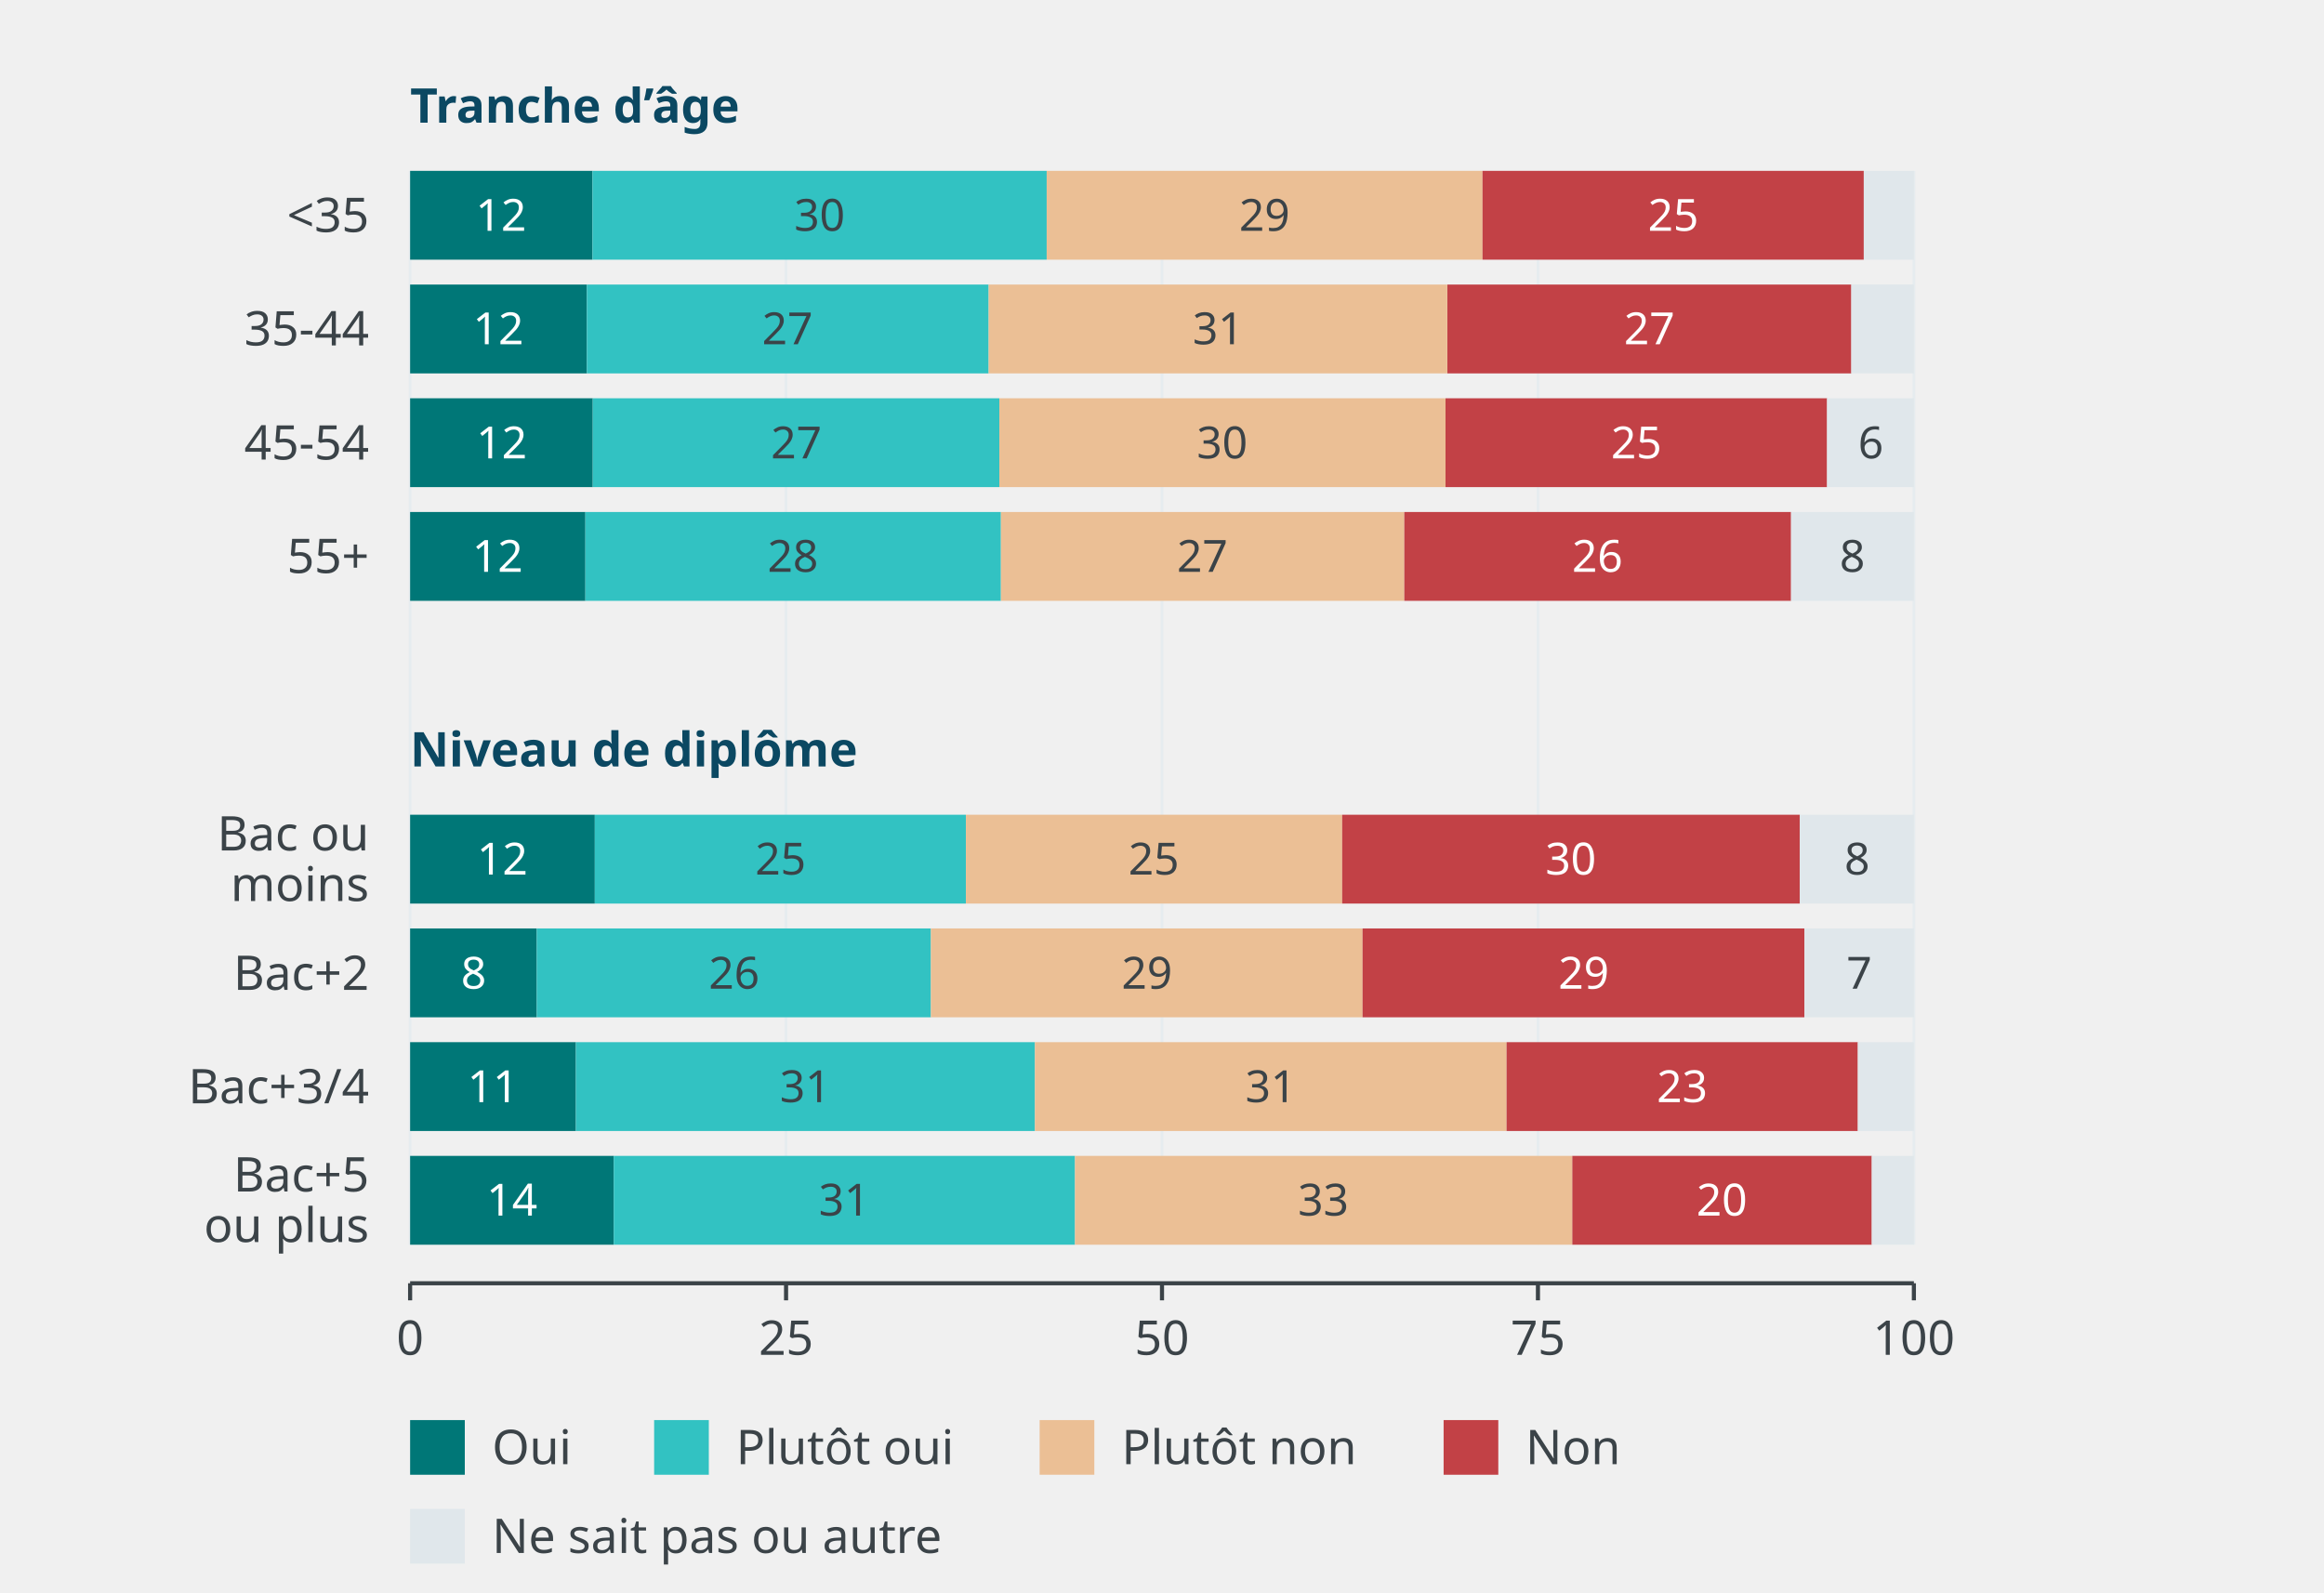
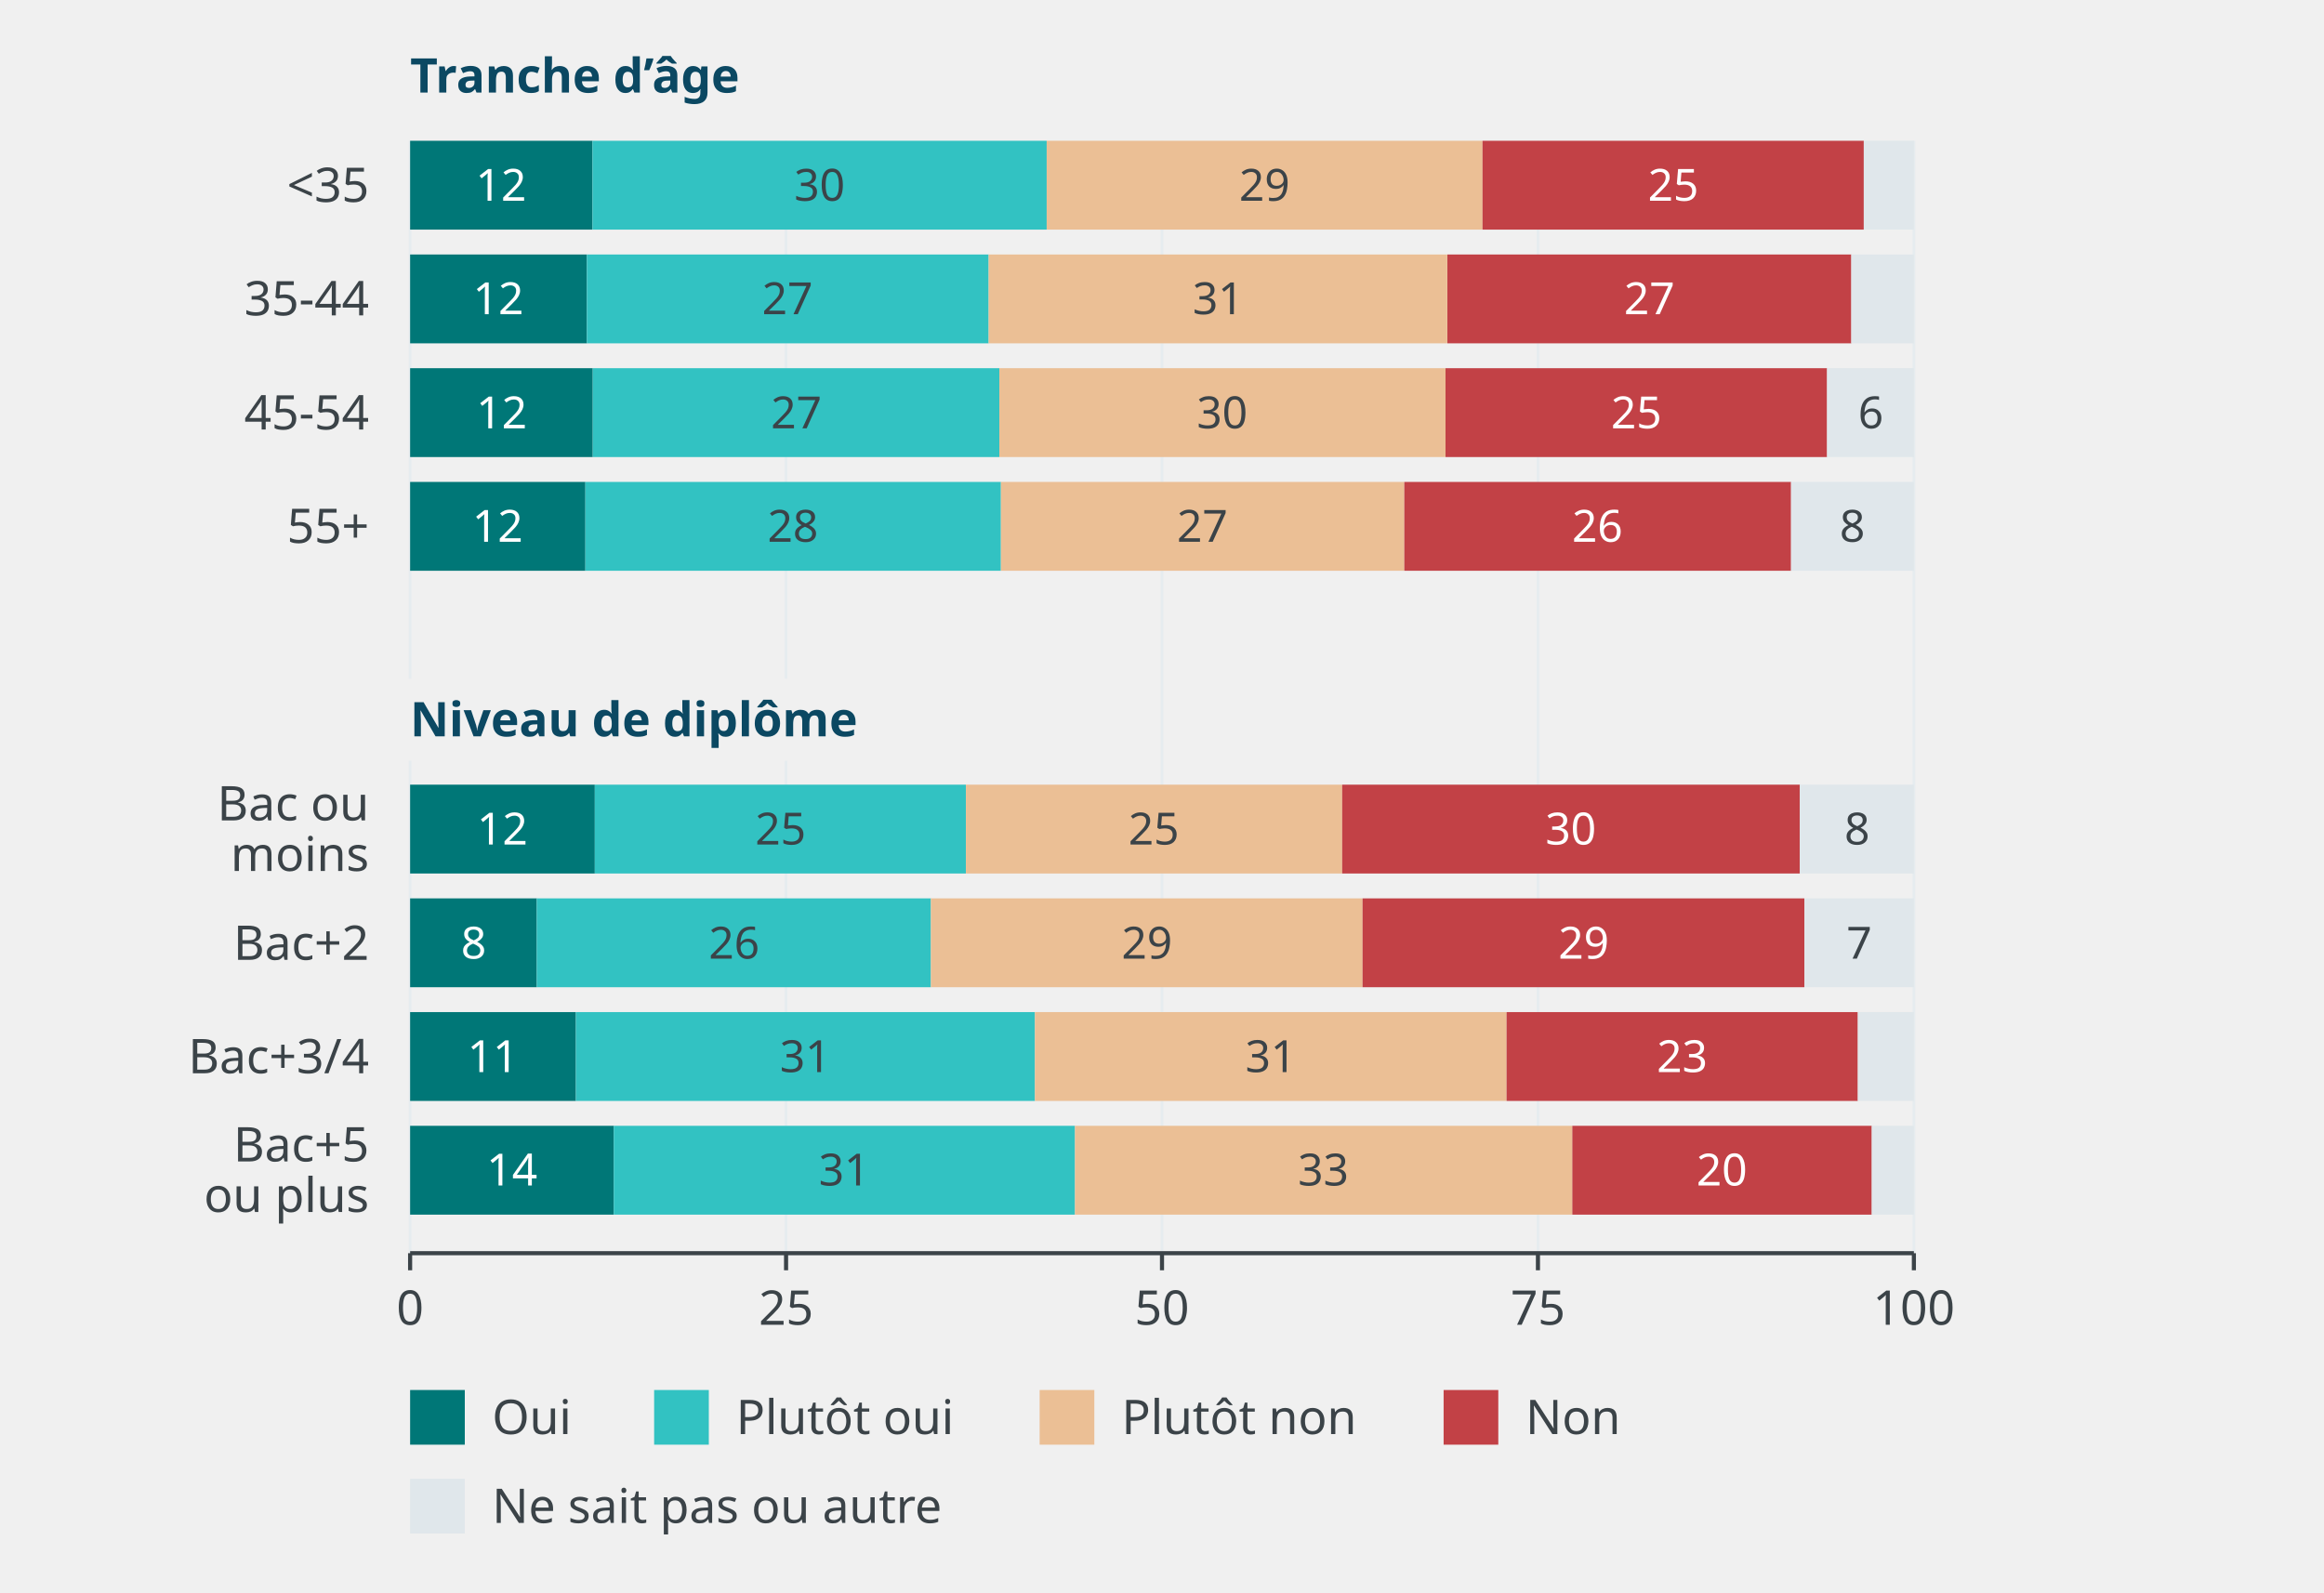
<svg xmlns="http://www.w3.org/2000/svg" width="340pt" height="233pt" viewBox="0 0 340 233" data-axe-x="60.0" data-fin-x="280.0">
-   <line x1="60" x2="60" y1="25.00" y2="182.14" stroke="#E6ECEF" stroke-width="0.4" />
-   <line x1="115" x2="115" y1="25.00" y2="182.14" stroke="#E6ECEF" stroke-width="0.4" />
-   <line x1="170" x2="170" y1="25.00" y2="182.14" stroke="#E6ECEF" stroke-width="0.4" />
-   <line x1="225" x2="225" y1="25.00" y2="182.14" stroke="#E6ECEF" stroke-width="0.4" />
-   <line x1="280" x2="280" y1="25.00" y2="182.14" stroke="#E6ECEF" stroke-width="0.4" />
-   <text x="60.0" y="15.5" dy="0.35em" text-anchor="start" font-family="Poppins-Bold, Poppins" font-weight="700" font-size="7" fill="#0B4862">Tranche d’âge</text>
-   <rect x="60.00" y="25.00" width="26.68" height="13" fill="#007777" />
-   <text x="73.3" y="31.5" dy="0.35em" text-anchor="middle" font-family="Poppins-Regular, Poppins" font-size="6.5" fill="#FFFFFF">12</text>
-   <rect x="86.68" y="25.00" width="66.45" height="13" fill="#32C2C2" />
-   <text x="119.9" y="31.5" dy="0.35em" text-anchor="middle" font-family="Poppins-Regular, Poppins" font-size="6.5" fill="#3B4348">30</text>
-   <rect x="153.13" y="25.00" width="63.76" height="13" fill="#EBBF95" />
-   <text x="185.0" y="31.5" dy="0.35em" text-anchor="middle" font-family="Poppins-Regular, Poppins" font-size="6.5" fill="#3B4348">29</text>
-   <rect x="216.89" y="25.00" width="55.78" height="13" fill="#C24146" />
-   <text x="244.8" y="31.5" dy="0.35em" text-anchor="middle" font-family="Poppins-Regular, Poppins" font-size="6.5" fill="#FFFFFF">25</text>
-   <rect x="272.67" y="25.00" width="7.33" height="13" fill="#E0E7EB" />
-   <text x="54.0" y="31.5" dy="0.35em" text-anchor="end" font-family="Poppins-Regular, Poppins" font-size="7" fill="#3B4348">&lt;35</text>
-   <rect x="60.00" y="41.64" width="25.86" height="13" fill="#007777" />
-   <text x="72.9" y="48.1" dy="0.35em" text-anchor="middle" font-family="Poppins-Regular, Poppins" font-size="6.5" fill="#FFFFFF">12</text>
-   <rect x="85.86" y="41.64" width="58.78" height="13" fill="#32C2C2" />
-   <text x="115.2" y="48.1" dy="0.35em" text-anchor="middle" font-family="Poppins-Regular, Poppins" font-size="6.5" fill="#3B4348">27</text>
-   <rect x="144.64" y="41.64" width="67.10" height="13" fill="#EBBF95" />
-   <text x="178.2" y="48.1" dy="0.35em" text-anchor="middle" font-family="Poppins-Regular, Poppins" font-size="6.5" fill="#3B4348">31</text>
-   <rect x="211.75" y="41.64" width="59.10" height="13" fill="#C24146" />
-   <text x="241.3" y="48.1" dy="0.35em" text-anchor="middle" font-family="Poppins-Regular, Poppins" font-size="6.5" fill="#FFFFFF">27</text>
-   <rect x="270.84" y="41.64" width="9.16" height="13" fill="#E0E7EB" />
-   <text x="54.0" y="48.1" dy="0.35em" text-anchor="end" font-family="Poppins-Regular, Poppins" font-size="7" fill="#3B4348">35-44</text>
-   <rect x="60.00" y="58.28" width="26.72" height="13" fill="#007777" />
-   <text x="73.4" y="64.8" dy="0.35em" text-anchor="middle" font-family="Poppins-Regular, Poppins" font-size="6.5" fill="#FFFFFF">12</text>
-   <rect x="86.72" y="58.28" width="59.48" height="13" fill="#32C2C2" />
-   <text x="116.5" y="64.8" dy="0.35em" text-anchor="middle" font-family="Poppins-Regular, Poppins" font-size="6.5" fill="#3B4348">27</text>
-   <rect x="146.20" y="58.28" width="65.28" height="13" fill="#EBBF95" />
-   <text x="178.8" y="64.8" dy="0.35em" text-anchor="middle" font-family="Poppins-Regular, Poppins" font-size="6.5" fill="#3B4348">30</text>
-   <rect x="211.48" y="58.28" width="55.82" height="13" fill="#C24146" />
-   <text x="239.4" y="64.8" dy="0.35em" text-anchor="middle" font-family="Poppins-Regular, Poppins" font-size="6.5" fill="#FFFFFF">25</text>
-   <rect x="267.30" y="58.28" width="12.70" height="13" fill="#E0E7EB" />
-   <text x="273.7" y="64.8" dy="0.35em" text-anchor="middle" font-family="Poppins-Regular, Poppins" font-size="6.5" fill="#3B4348">6</text>
-   <text x="54.0" y="64.8" dy="0.35em" text-anchor="end" font-family="Poppins-Regular, Poppins" font-size="7" fill="#3B4348">45-54</text>
-   <rect x="60.00" y="74.92" width="25.64" height="13" fill="#007777" />
-   <text x="72.8" y="81.4" dy="0.35em" text-anchor="middle" font-family="Poppins-Regular, Poppins" font-size="6.5" fill="#FFFFFF">12</text>
-   <rect x="85.64" y="74.92" width="60.79" height="13" fill="#32C2C2" />
-   <text x="116.0" y="81.4" dy="0.35em" text-anchor="middle" font-family="Poppins-Regular, Poppins" font-size="6.5" fill="#3B4348">28</text>
-   <rect x="146.44" y="74.92" width="59.01" height="13" fill="#EBBF95" />
-   <text x="175.9" y="81.4" dy="0.35em" text-anchor="middle" font-family="Poppins-Regular, Poppins" font-size="6.5" fill="#3B4348">27</text>
-   <rect x="205.45" y="74.92" width="56.58" height="13" fill="#C24146" />
-   <text x="233.7" y="81.4" dy="0.35em" text-anchor="middle" font-family="Poppins-Regular, Poppins" font-size="6.5" fill="#FFFFFF">26</text>
-   <rect x="262.03" y="74.92" width="17.97" height="13" fill="#E0E7EB" />
-   <text x="271.0" y="81.4" dy="0.35em" text-anchor="middle" font-family="Poppins-Regular, Poppins" font-size="6.5" fill="#3B4348">8</text>
-   <text x="54.0" y="81.4" dy="0.35em" text-anchor="end" font-family="Poppins-Regular, Poppins" font-size="7" fill="#3B4348">55+</text>
-   <text x="60.0" y="109.7" dy="0.35em" text-anchor="start" font-family="Poppins-Bold, Poppins" font-weight="700" font-size="7" fill="#0B4862">Niveau de diplôme</text>
-   <rect x="60.00" y="119.22" width="27.02" height="13" fill="#007777" />
-   <text x="73.5" y="125.7" dy="0.35em" text-anchor="middle" font-family="Poppins-Regular, Poppins" font-size="6.5" fill="#FFFFFF">12</text>
-   <rect x="87.02" y="119.22" width="54.29" height="13" fill="#32C2C2" />
-   <text x="114.2" y="125.7" dy="0.35em" text-anchor="middle" font-family="Poppins-Regular, Poppins" font-size="6.5" fill="#3B4348">25</text>
-   <rect x="141.31" y="119.22" width="55.05" height="13" fill="#EBBF95" />
-   <text x="168.8" y="125.7" dy="0.35em" text-anchor="middle" font-family="Poppins-Regular, Poppins" font-size="6.5" fill="#3B4348">25</text>
-   <rect x="196.36" y="119.22" width="66.95" height="13" fill="#C24146" />
-   <text x="229.8" y="125.7" dy="0.35em" text-anchor="middle" font-family="Poppins-Regular, Poppins" font-size="6.5" fill="#FFFFFF">30</text>
-   <rect x="263.31" y="119.22" width="16.69" height="13" fill="#E0E7EB" />
-   <text x="271.7" y="125.7" dy="0.35em" text-anchor="middle" font-family="Poppins-Regular, Poppins" font-size="6.5" fill="#3B4348">8</text>
-   <text x="54.0" y="122.0" dy="0.35em" text-anchor="end" font-family="Poppins-Regular, Poppins" font-size="7" fill="#3B4348">Bac ou</text>
-   <text x="54.0" y="129.4" dy="0.35em" text-anchor="end" font-family="Poppins-Regular, Poppins" font-size="7" fill="#3B4348">moins</text>
-   <rect x="60.00" y="135.86" width="18.53" height="13" fill="#007777" />
-   <text x="69.3" y="142.4" dy="0.35em" text-anchor="middle" font-family="Poppins-Regular, Poppins" font-size="6.5" fill="#FFFFFF">8</text>
-   <rect x="78.53" y="135.86" width="57.66" height="13" fill="#32C2C2" />
-   <text x="107.4" y="142.4" dy="0.35em" text-anchor="middle" font-family="Poppins-Regular, Poppins" font-size="6.5" fill="#3B4348">26</text>
-   <rect x="136.19" y="135.86" width="63.15" height="13" fill="#EBBF95" />
-   <text x="167.8" y="142.4" dy="0.35em" text-anchor="middle" font-family="Poppins-Regular, Poppins" font-size="6.5" fill="#3B4348">29</text>
-   <rect x="199.34" y="135.86" width="64.64" height="13" fill="#C24146" />
-   <text x="231.7" y="142.4" dy="0.35em" text-anchor="middle" font-family="Poppins-Regular, Poppins" font-size="6.5" fill="#FFFFFF">29</text>
-   <rect x="263.98" y="135.86" width="16.02" height="13" fill="#E0E7EB" />
-   <text x="272.0" y="142.4" dy="0.35em" text-anchor="middle" font-family="Poppins-Regular, Poppins" font-size="6.5" fill="#3B4348">7</text>
-   <text x="54.0" y="142.4" dy="0.35em" text-anchor="end" font-family="Poppins-Regular, Poppins" font-size="7" fill="#3B4348">Bac+2</text>
-   <rect x="60.00" y="152.50" width="24.25" height="13" fill="#007777" />
-   <text x="72.1" y="159.0" dy="0.35em" text-anchor="middle" font-family="Poppins-Regular, Poppins" font-size="6.5" fill="#FFFFFF">11</text>
-   <rect x="84.25" y="152.50" width="67.16" height="13" fill="#32C2C2" />
-   <text x="117.8" y="159.0" dy="0.35em" text-anchor="middle" font-family="Poppins-Regular, Poppins" font-size="6.5" fill="#3B4348">31</text>
-   <rect x="151.41" y="152.50" width="69.00" height="13" fill="#EBBF95" />
-   <text x="185.9" y="159.0" dy="0.35em" text-anchor="middle" font-family="Poppins-Regular, Poppins" font-size="6.5" fill="#3B4348">31</text>
-   <rect x="220.41" y="152.50" width="51.39" height="13" fill="#C24146" />
-   <text x="246.1" y="159.0" dy="0.35em" text-anchor="middle" font-family="Poppins-Regular, Poppins" font-size="6.5" fill="#FFFFFF">23</text>
-   <rect x="271.80" y="152.50" width="8.20" height="13" fill="#E0E7EB" />
-   <text x="54.0" y="159.0" dy="0.35em" text-anchor="end" font-family="Poppins-Regular, Poppins" font-size="7" fill="#3B4348">Bac+3/4</text>
-   <rect x="60.00" y="169.14" width="29.79" height="13" fill="#007777" />
-   <text x="74.9" y="175.6" dy="0.35em" text-anchor="middle" font-family="Poppins-Regular, Poppins" font-size="6.5" fill="#FFFFFF">14</text>
-   <rect x="89.79" y="169.14" width="67.48" height="13" fill="#32C2C2" />
-   <text x="123.5" y="175.6" dy="0.35em" text-anchor="middle" font-family="Poppins-Regular, Poppins" font-size="6.5" fill="#3B4348">31</text>
-   <rect x="157.27" y="169.14" width="72.77" height="13" fill="#EBBF95" />
-   <text x="193.6" y="175.6" dy="0.35em" text-anchor="middle" font-family="Poppins-Regular, Poppins" font-size="6.5" fill="#3B4348">33</text>
-   <rect x="230.03" y="169.14" width="43.81" height="13" fill="#C24146" />
-   <text x="251.9" y="175.6" dy="0.35em" text-anchor="middle" font-family="Poppins-Regular, Poppins" font-size="6.5" fill="#FFFFFF">20</text>
-   <rect x="273.84" y="169.14" width="6.16" height="13" fill="#E0E7EB" />
-   <text x="54.0" y="171.9" dy="0.35em" text-anchor="end" font-family="Poppins-Regular, Poppins" font-size="7" fill="#3B4348">Bac+5</text>
-   <text x="54.0" y="179.3" dy="0.35em" text-anchor="end" font-family="Poppins-Regular, Poppins" font-size="7" fill="#3B4348">ou plus</text>
-   <line x1="60" x2="280" y1="187.78" y2="187.78" stroke="#3B4348" stroke-width="0.6" />
-   <line x1="60" x2="60" y1="187.78" y2="190.28" stroke="#3B4348" stroke-width="0.6" />
-   <text x="60.0" y="195.8" dy="0.35em" text-anchor="middle" font-family="Poppins-Regular, Poppins" font-size="7" fill="#3B4348">0</text>
-   <line x1="115" x2="115" y1="187.78" y2="190.28" stroke="#3B4348" stroke-width="0.6" />
-   <text x="115.0" y="195.8" dy="0.35em" text-anchor="middle" font-family="Poppins-Regular, Poppins" font-size="7" fill="#3B4348">25</text>
-   <line x1="170" x2="170" y1="187.78" y2="190.28" stroke="#3B4348" stroke-width="0.6" />
-   <text x="170.0" y="195.8" dy="0.35em" text-anchor="middle" font-family="Poppins-Regular, Poppins" font-size="7" fill="#3B4348">50</text>
-   <line x1="225" x2="225" y1="187.78" y2="190.28" stroke="#3B4348" stroke-width="0.6" />
-   <text x="225.0" y="195.8" dy="0.35em" text-anchor="middle" font-family="Poppins-Regular, Poppins" font-size="7" fill="#3B4348">75</text>
-   <line x1="280" x2="280" y1="187.78" y2="190.28" stroke="#3B4348" stroke-width="0.6" />
-   <text x="280.0" y="195.8" dy="0.35em" text-anchor="middle" font-family="Poppins-Regular, Poppins" font-size="7" fill="#3B4348">100</text>
-   <rect x="60.0" y="207.8" width="8" height="8" fill="#007777" />
-   <text x="72.0" y="211.8" dy="0.35em" text-anchor="start" font-family="Poppins-Regular, Poppins" font-size="7" fill="#3B4348">Oui</text>
-   <rect x="95.7" y="207.8" width="8" height="8" fill="#32C2C2" />
-   <text x="107.7" y="211.8" dy="0.35em" text-anchor="start" font-family="Poppins-Regular, Poppins" font-size="7" fill="#3B4348">Plutôt oui</text>
-   <rect x="152.1" y="207.8" width="8" height="8" fill="#EBBF95" />
-   <text x="164.1" y="211.8" dy="0.35em" text-anchor="start" font-family="Poppins-Regular, Poppins" font-size="7" fill="#3B4348">Plutôt non</text>
-   <rect x="211.2" y="207.8" width="8" height="8" fill="#C24146" />
-   <text x="223.2" y="211.8" dy="0.35em" text-anchor="start" font-family="Poppins-Regular, Poppins" font-size="7" fill="#3B4348">Non</text>
-   <rect x="60.0" y="220.8" width="8" height="8" fill="#E0E7EB" />
-   <text x="72.0" y="224.8" dy="0.35em" text-anchor="start" font-family="Poppins-Regular, Poppins" font-size="7" fill="#3B4348">Ne sait pas ou autre</text>
+   <g transform="translate(0,-4.4)">
+     <line x1="60" x2="60" y1="25.00" y2="103.72" stroke="#E6ECEF" stroke-width="0.4" />
+     <line x1="60" x2="60" y1="115.72" y2="187.78" stroke="#E6ECEF" stroke-width="0.4" />
+     <line x1="115" x2="115" y1="25.00" y2="103.72" stroke="#E6ECEF" stroke-width="0.4" />
+     <line x1="115" x2="115" y1="115.72" y2="187.78" stroke="#E6ECEF" stroke-width="0.4" />
+     <line x1="170" x2="170" y1="25.00" y2="187.78" stroke="#E6ECEF" stroke-width="0.4" />
+     <line x1="225" x2="225" y1="25.00" y2="187.78" stroke="#E6ECEF" stroke-width="0.4" />
+     <line x1="280" x2="280" y1="25.00" y2="187.78" stroke="#E6ECEF" stroke-width="0.4" />
+     <text x="60.0" y="15.5" dy="0.35em" text-anchor="start" font-family="Poppins-Bold, Poppins" font-weight="700" font-size="7" fill="#0B4862">Tranche d’âge</text>
+     <rect x="60.00" y="25.00" width="26.68" height="13" fill="#007777" />
+     <text x="73.3" y="31.5" dy="0.35em" text-anchor="middle" font-family="Poppins-Regular, Poppins" font-size="6.5" fill="#FFFFFF">12</text>
+     <rect x="86.68" y="25.00" width="66.45" height="13" fill="#32C2C2" />
+     <text x="119.9" y="31.5" dy="0.35em" text-anchor="middle" font-family="Poppins-Regular, Poppins" font-size="6.5" fill="#3B4348">30</text>
+     <rect x="153.13" y="25.00" width="63.76" height="13" fill="#EBBF95" />
+     <text x="185.0" y="31.5" dy="0.35em" text-anchor="middle" font-family="Poppins-Regular, Poppins" font-size="6.5" fill="#3B4348">29</text>
+     <rect x="216.89" y="25.00" width="55.78" height="13" fill="#C24146" />
+     <text x="244.8" y="31.5" dy="0.35em" text-anchor="middle" font-family="Poppins-Regular, Poppins" font-size="6.5" fill="#FFFFFF">25</text>
+     <rect x="272.67" y="25.00" width="7.33" height="13" fill="#E0E7EB" />
+     <text x="54.0" y="31.5" dy="0.35em" text-anchor="end" font-family="Poppins-Regular, Poppins" font-size="7" fill="#3B4348">&lt;35</text>
+     <rect x="60.00" y="41.64" width="25.86" height="13" fill="#007777" />
+     <text x="72.9" y="48.1" dy="0.35em" text-anchor="middle" font-family="Poppins-Regular, Poppins" font-size="6.5" fill="#FFFFFF">12</text>
+     <rect x="85.86" y="41.64" width="58.78" height="13" fill="#32C2C2" />
+     <text x="115.2" y="48.1" dy="0.35em" text-anchor="middle" font-family="Poppins-Regular, Poppins" font-size="6.5" fill="#3B4348">27</text>
+     <rect x="144.64" y="41.64" width="67.10" height="13" fill="#EBBF95" />
+     <text x="178.2" y="48.1" dy="0.35em" text-anchor="middle" font-family="Poppins-Regular, Poppins" font-size="6.5" fill="#3B4348">31</text>
+     <rect x="211.75" y="41.64" width="59.10" height="13" fill="#C24146" />
+     <text x="241.3" y="48.1" dy="0.35em" text-anchor="middle" font-family="Poppins-Regular, Poppins" font-size="6.5" fill="#FFFFFF">27</text>
+     <rect x="270.84" y="41.64" width="9.16" height="13" fill="#E0E7EB" />
+     <text x="54.0" y="48.1" dy="0.35em" text-anchor="end" font-family="Poppins-Regular, Poppins" font-size="7" fill="#3B4348">35-44</text>
+     <rect x="60.00" y="58.28" width="26.72" height="13" fill="#007777" />
+     <text x="73.4" y="64.8" dy="0.35em" text-anchor="middle" font-family="Poppins-Regular, Poppins" font-size="6.5" fill="#FFFFFF">12</text>
+     <rect x="86.72" y="58.28" width="59.48" height="13" fill="#32C2C2" />
+     <text x="116.5" y="64.8" dy="0.35em" text-anchor="middle" font-family="Poppins-Regular, Poppins" font-size="6.5" fill="#3B4348">27</text>
+     <rect x="146.20" y="58.28" width="65.28" height="13" fill="#EBBF95" />
+     <text x="178.8" y="64.8" dy="0.35em" text-anchor="middle" font-family="Poppins-Regular, Poppins" font-size="6.5" fill="#3B4348">30</text>
+     <rect x="211.48" y="58.28" width="55.82" height="13" fill="#C24146" />
+     <text x="239.4" y="64.8" dy="0.35em" text-anchor="middle" font-family="Poppins-Regular, Poppins" font-size="6.5" fill="#FFFFFF">25</text>
+     <rect x="267.30" y="58.28" width="12.70" height="13" fill="#E0E7EB" />
+     <text x="273.7" y="64.8" dy="0.35em" text-anchor="middle" font-family="Poppins-Regular, Poppins" font-size="6.5" fill="#3B4348">6</text>
+     <text x="54.0" y="64.8" dy="0.35em" text-anchor="end" font-family="Poppins-Regular, Poppins" font-size="7" fill="#3B4348">45-54</text>
+     <rect x="60.00" y="74.92" width="25.64" height="13" fill="#007777" />
+     <text x="72.8" y="81.4" dy="0.35em" text-anchor="middle" font-family="Poppins-Regular, Poppins" font-size="6.5" fill="#FFFFFF">12</text>
+     <rect x="85.64" y="74.92" width="60.79" height="13" fill="#32C2C2" />
+     <text x="116.0" y="81.4" dy="0.35em" text-anchor="middle" font-family="Poppins-Regular, Poppins" font-size="6.5" fill="#3B4348">28</text>
+     <rect x="146.44" y="74.92" width="59.01" height="13" fill="#EBBF95" />
+     <text x="175.9" y="81.4" dy="0.35em" text-anchor="middle" font-family="Poppins-Regular, Poppins" font-size="6.5" fill="#3B4348">27</text>
+     <rect x="205.45" y="74.92" width="56.58" height="13" fill="#C24146" />
+     <text x="233.7" y="81.4" dy="0.35em" text-anchor="middle" font-family="Poppins-Regular, Poppins" font-size="6.5" fill="#FFFFFF">26</text>
+     <rect x="262.03" y="74.92" width="17.97" height="13" fill="#E0E7EB" />
+     <text x="271.0" y="81.4" dy="0.35em" text-anchor="middle" font-family="Poppins-Regular, Poppins" font-size="6.5" fill="#3B4348">8</text>
+     <text x="54.0" y="81.4" dy="0.35em" text-anchor="end" font-family="Poppins-Regular, Poppins" font-size="7" fill="#3B4348">55+</text>
+     <text x="60.0" y="109.7" dy="0.35em" text-anchor="start" font-family="Poppins-Bold, Poppins" font-weight="700" font-size="7" fill="#0B4862">Niveau de diplôme</text>
+     <rect x="60.00" y="119.22" width="27.02" height="13" fill="#007777" />
+     <text x="73.5" y="125.7" dy="0.35em" text-anchor="middle" font-family="Poppins-Regular, Poppins" font-size="6.5" fill="#FFFFFF">12</text>
+     <rect x="87.02" y="119.22" width="54.29" height="13" fill="#32C2C2" />
+     <text x="114.2" y="125.7" dy="0.35em" text-anchor="middle" font-family="Poppins-Regular, Poppins" font-size="6.5" fill="#3B4348">25</text>
+     <rect x="141.31" y="119.22" width="55.05" height="13" fill="#EBBF95" />
+     <text x="168.8" y="125.7" dy="0.35em" text-anchor="middle" font-family="Poppins-Regular, Poppins" font-size="6.5" fill="#3B4348">25</text>
+     <rect x="196.36" y="119.22" width="66.95" height="13" fill="#C24146" />
+     <text x="229.8" y="125.7" dy="0.35em" text-anchor="middle" font-family="Poppins-Regular, Poppins" font-size="6.5" fill="#FFFFFF">30</text>
+     <rect x="263.31" y="119.22" width="16.69" height="13" fill="#E0E7EB" />
+     <text x="271.7" y="125.7" dy="0.35em" text-anchor="middle" font-family="Poppins-Regular, Poppins" font-size="6.5" fill="#3B4348">8</text>
+     <text x="54.0" y="122.0" dy="0.35em" text-anchor="end" font-family="Poppins-Regular, Poppins" font-size="7" fill="#3B4348">Bac ou</text>
+     <text x="54.0" y="129.4" dy="0.35em" text-anchor="end" font-family="Poppins-Regular, Poppins" font-size="7" fill="#3B4348">moins</text>
+     <rect x="60.00" y="135.86" width="18.53" height="13" fill="#007777" />
+     <text x="69.3" y="142.4" dy="0.35em" text-anchor="middle" font-family="Poppins-Regular, Poppins" font-size="6.5" fill="#FFFFFF">8</text>
+     <rect x="78.53" y="135.86" width="57.66" height="13" fill="#32C2C2" />
+     <text x="107.4" y="142.4" dy="0.35em" text-anchor="middle" font-family="Poppins-Regular, Poppins" font-size="6.5" fill="#3B4348">26</text>
+     <rect x="136.19" y="135.86" width="63.15" height="13" fill="#EBBF95" />
+     <text x="167.8" y="142.4" dy="0.35em" text-anchor="middle" font-family="Poppins-Regular, Poppins" font-size="6.5" fill="#3B4348">29</text>
+     <rect x="199.34" y="135.86" width="64.64" height="13" fill="#C24146" />
+     <text x="231.7" y="142.4" dy="0.35em" text-anchor="middle" font-family="Poppins-Regular, Poppins" font-size="6.5" fill="#FFFFFF">29</text>
+     <rect x="263.98" y="135.86" width="16.02" height="13" fill="#E0E7EB" />
+     <text x="272.0" y="142.4" dy="0.35em" text-anchor="middle" font-family="Poppins-Regular, Poppins" font-size="6.5" fill="#3B4348">7</text>
+     <text x="54.0" y="142.4" dy="0.35em" text-anchor="end" font-family="Poppins-Regular, Poppins" font-size="7" fill="#3B4348">Bac+2</text>
+     <rect x="60.00" y="152.50" width="24.25" height="13" fill="#007777" />
+     <text x="72.1" y="159.0" dy="0.35em" text-anchor="middle" font-family="Poppins-Regular, Poppins" font-size="6.5" fill="#FFFFFF">11</text>
+     <rect x="84.25" y="152.50" width="67.16" height="13" fill="#32C2C2" />
+     <text x="117.8" y="159.0" dy="0.35em" text-anchor="middle" font-family="Poppins-Regular, Poppins" font-size="6.5" fill="#3B4348">31</text>
+     <rect x="151.41" y="152.50" width="69.00" height="13" fill="#EBBF95" />
+     <text x="185.9" y="159.0" dy="0.35em" text-anchor="middle" font-family="Poppins-Regular, Poppins" font-size="6.5" fill="#3B4348">31</text>
+     <rect x="220.41" y="152.50" width="51.39" height="13" fill="#C24146" />
+     <text x="246.1" y="159.0" dy="0.35em" text-anchor="middle" font-family="Poppins-Regular, Poppins" font-size="6.5" fill="#FFFFFF">23</text>
+     <rect x="271.80" y="152.50" width="8.20" height="13" fill="#E0E7EB" />
+     <text x="54.0" y="159.0" dy="0.35em" text-anchor="end" font-family="Poppins-Regular, Poppins" font-size="7" fill="#3B4348">Bac+3/4</text>
+     <rect x="60.00" y="169.14" width="29.79" height="13" fill="#007777" />
+     <text x="74.9" y="175.6" dy="0.35em" text-anchor="middle" font-family="Poppins-Regular, Poppins" font-size="6.5" fill="#FFFFFF">14</text>
+     <rect x="89.79" y="169.14" width="67.48" height="13" fill="#32C2C2" />
+     <text x="123.5" y="175.6" dy="0.35em" text-anchor="middle" font-family="Poppins-Regular, Poppins" font-size="6.5" fill="#3B4348">31</text>
+     <rect x="157.27" y="169.14" width="72.77" height="13" fill="#EBBF95" />
+     <text x="193.6" y="175.6" dy="0.35em" text-anchor="middle" font-family="Poppins-Regular, Poppins" font-size="6.5" fill="#3B4348">33</text>
+     <rect x="230.03" y="169.14" width="43.81" height="13" fill="#C24146" />
+     <text x="251.9" y="175.6" dy="0.35em" text-anchor="middle" font-family="Poppins-Regular, Poppins" font-size="6.5" fill="#FFFFFF">20</text>
+     <rect x="273.84" y="169.14" width="6.16" height="13" fill="#E0E7EB" />
+     <text x="54.0" y="171.9" dy="0.35em" text-anchor="end" font-family="Poppins-Regular, Poppins" font-size="7" fill="#3B4348">Bac+5</text>
+     <text x="54.0" y="179.3" dy="0.35em" text-anchor="end" font-family="Poppins-Regular, Poppins" font-size="7" fill="#3B4348">ou plus</text>
+     <line x1="60" x2="280" y1="187.78" y2="187.78" stroke="#3B4348" stroke-width="0.6" />
+     <line x1="60" x2="60" y1="187.78" y2="190.28" stroke="#3B4348" stroke-width="0.6" />
+     <text x="60.0" y="195.8" dy="0.35em" text-anchor="middle" font-family="Poppins-Regular, Poppins" font-size="7" fill="#3B4348">0</text>
+     <line x1="115" x2="115" y1="187.78" y2="190.28" stroke="#3B4348" stroke-width="0.6" />
+     <text x="115.0" y="195.8" dy="0.35em" text-anchor="middle" font-family="Poppins-Regular, Poppins" font-size="7" fill="#3B4348">25</text>
+     <line x1="170" x2="170" y1="187.78" y2="190.28" stroke="#3B4348" stroke-width="0.6" />
+     <text x="170.0" y="195.8" dy="0.35em" text-anchor="middle" font-family="Poppins-Regular, Poppins" font-size="7" fill="#3B4348">50</text>
+     <line x1="225" x2="225" y1="187.78" y2="190.28" stroke="#3B4348" stroke-width="0.6" />
+     <text x="225.0" y="195.8" dy="0.35em" text-anchor="middle" font-family="Poppins-Regular, Poppins" font-size="7" fill="#3B4348">75</text>
+     <line x1="280" x2="280" y1="187.78" y2="190.28" stroke="#3B4348" stroke-width="0.6" />
+     <text x="280.0" y="195.8" dy="0.35em" text-anchor="middle" font-family="Poppins-Regular, Poppins" font-size="7" fill="#3B4348">100</text>
+     <rect x="60.0" y="207.8" width="8" height="8" fill="#007777" />
+     <text x="72.0" y="211.8" dy="0.35em" text-anchor="start" font-family="Poppins-Regular, Poppins" font-size="7" fill="#3B4348">Oui</text>
+     <rect x="95.7" y="207.8" width="8" height="8" fill="#32C2C2" />
+     <text x="107.7" y="211.8" dy="0.35em" text-anchor="start" font-family="Poppins-Regular, Poppins" font-size="7" fill="#3B4348">Plutôt oui</text>
+     <rect x="152.1" y="207.8" width="8" height="8" fill="#EBBF95" />
+     <text x="164.1" y="211.8" dy="0.35em" text-anchor="start" font-family="Poppins-Regular, Poppins" font-size="7" fill="#3B4348">Plutôt non</text>
+     <rect x="211.2" y="207.8" width="8" height="8" fill="#C24146" />
+     <text x="223.2" y="211.8" dy="0.35em" text-anchor="start" font-family="Poppins-Regular, Poppins" font-size="7" fill="#3B4348">Non</text>
+     <rect x="60.0" y="220.8" width="8" height="8" fill="#E0E7EB" />
+     <text x="72.0" y="224.8" dy="0.35em" text-anchor="start" font-family="Poppins-Regular, Poppins" font-size="7" fill="#3B4348">Ne sait pas ou autre</text>
+   </g>
</svg>
